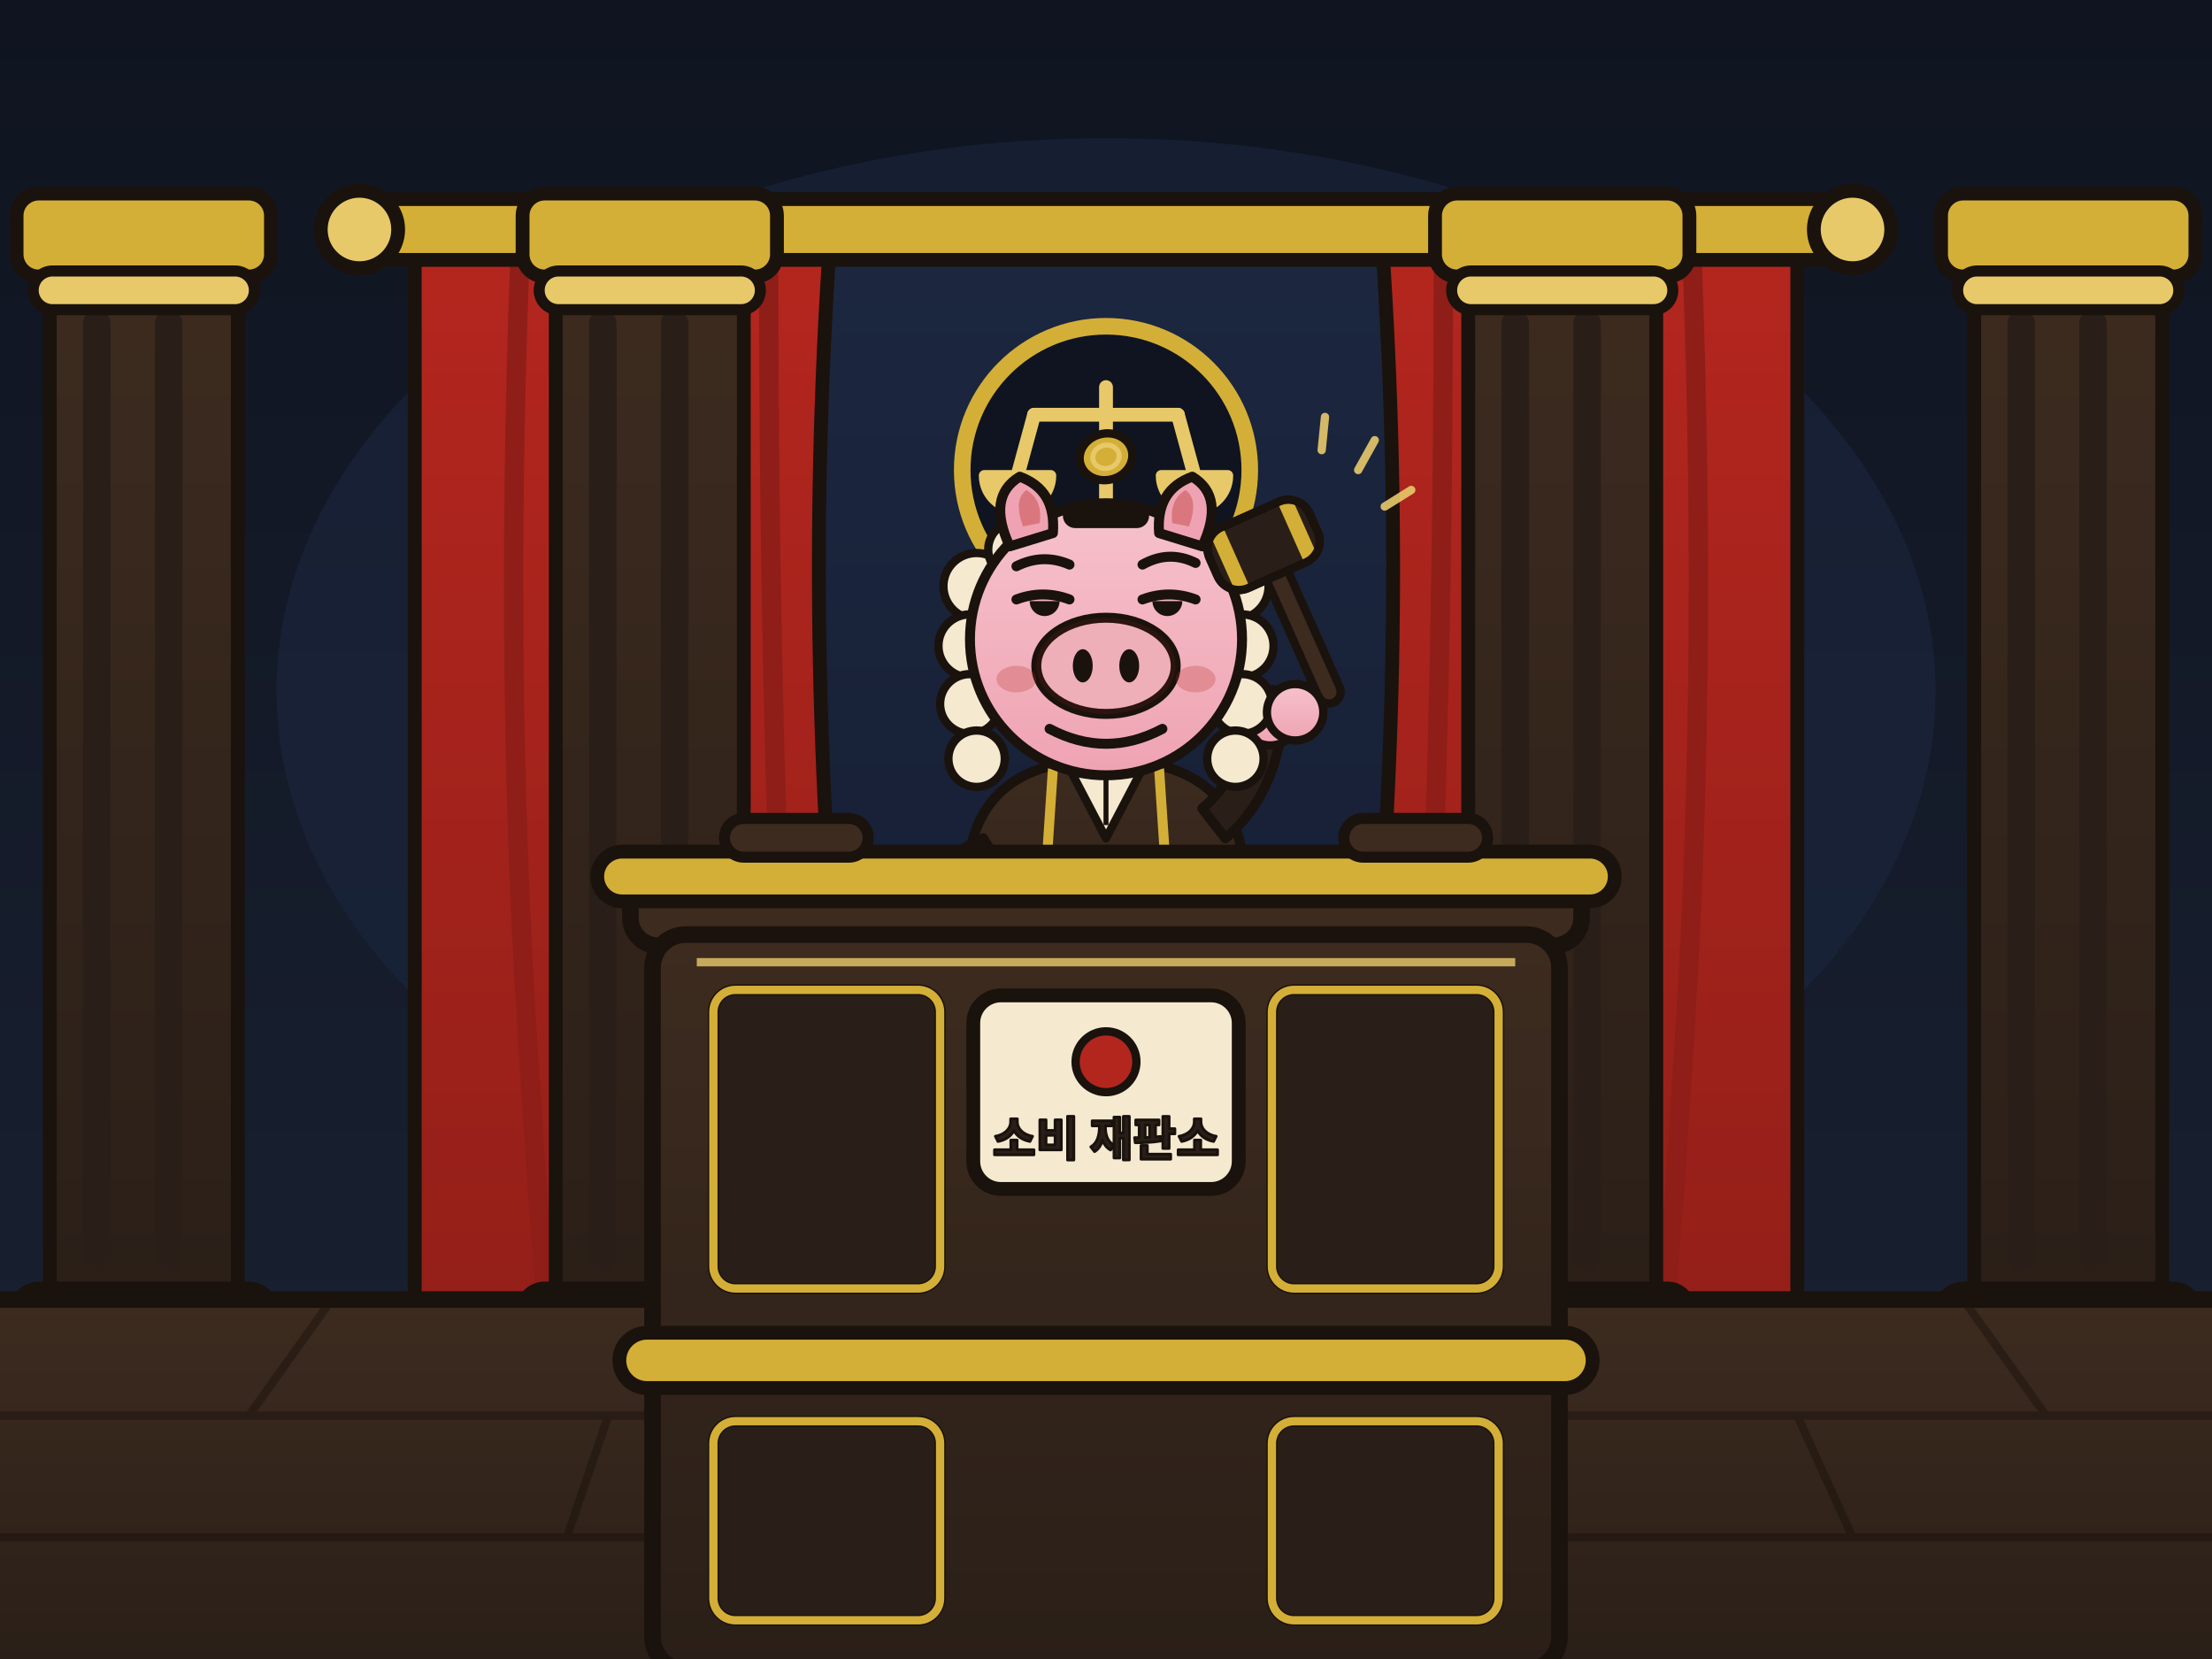
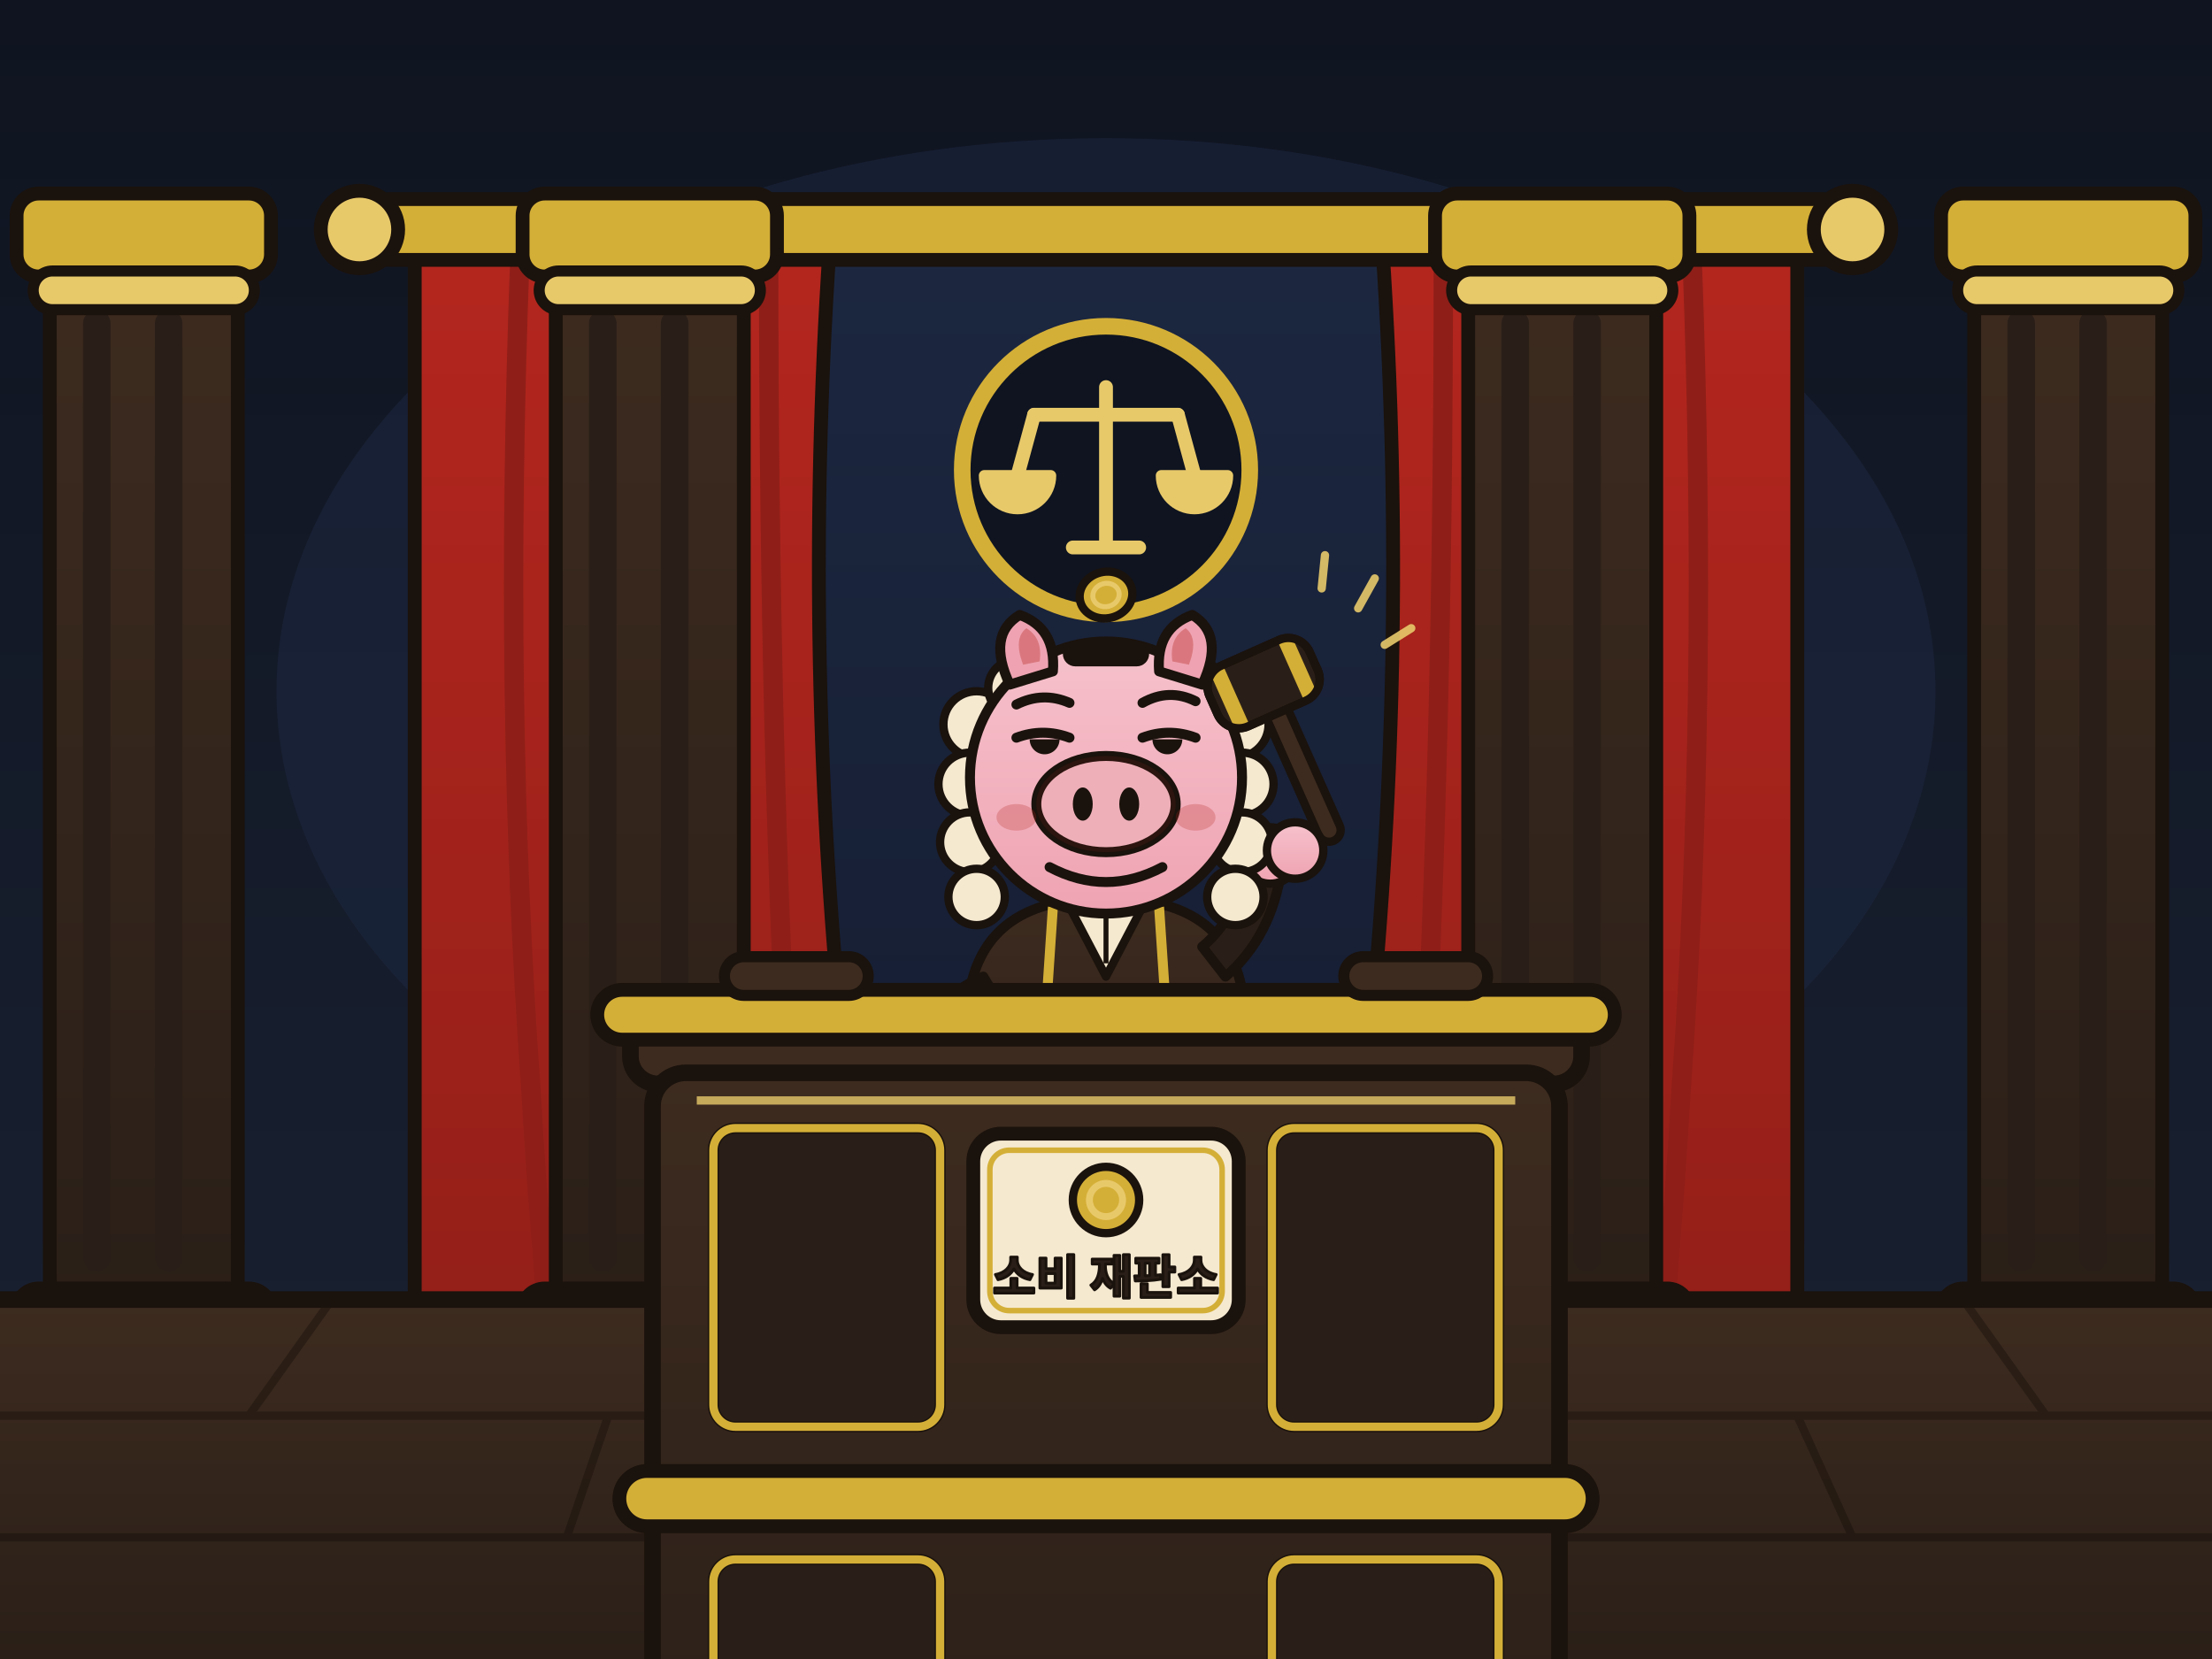
<svg xmlns="http://www.w3.org/2000/svg" viewBox="0 0 800 600" role="img" aria-label="소비 재판소 법정 배경 — 판사 착석">
  <defs>
    <linearGradient id="wallGrad" x1="0" y1="0" x2="0" y2="1">
      <stop offset="0" stop-color="#0f1420" />
      <stop offset="1" stop-color="#1a2233" />
    </linearGradient>
    <linearGradient id="curtainRed" x1="0" y1="0" x2="0" y2="1">
      <stop offset="0" stop-color="#b3261e" />
      <stop offset="1" stop-color="#8f1e18" />
    </linearGradient>
    <linearGradient id="curtainNavy" x1="0" y1="0" x2="0" y2="1">
      <stop offset="0" stop-color="#1c2740" />
      <stop offset="1" stop-color="#141c30" />
    </linearGradient>
    <linearGradient id="woodFront" x1="0" y1="0" x2="0" y2="1">
      <stop offset="0" stop-color="#3d2b1f" />
      <stop offset="1" stop-color="#2a1f18" />
    </linearGradient>
    <linearGradient id="floorGrad" x1="0" y1="0" x2="0" y2="1">
      <stop offset="0" stop-color="#3d2b1f" />
      <stop offset="1" stop-color="#2a1f18" />
    </linearGradient>
    <g id="curtainPanel">
      <path d="M0,0 h150 q-10,150 6,300 q8,80 24,150 L0,450 Z" fill="url(#curtainRed)" stroke="#1a120c" stroke-width="5" stroke-linejoin="round" />
      <path d="M38,4 q-6,160 4,300 q4,70 12,138" fill="none" stroke="#8f1e18" stroke-width="7" stroke-linecap="round" />
      <path d="M86,4 q-4,170 4,310 q3,60 10,128" fill="none" stroke="#8f1e18" stroke-width="7" stroke-linecap="round" />
      <path d="M128,4 q0,180 8,320 q3,55 12,118" fill="none" stroke="#8f1e18" stroke-width="7" stroke-linecap="round" />
      <path d="M96,330 q40,26 80,20 l-6,34 q-44,8 -86,-24 Z" fill="#d4af37" stroke="#1a120c" stroke-width="5" stroke-linejoin="round" />
    </g>
    <g id="column">
      <rect x="-34" y="96" width="68" height="380" rx="8" fill="url(#woodFront)" stroke="#1a120c" stroke-width="5" />
      <rect x="-22" y="112" width="10" height="348" rx="5" fill="#2a1f18" stroke="none" />
      <rect x="4" y="112" width="10" height="348" rx="5" fill="#2a1f18" stroke="none" />
      <rect x="-46" y="70" width="92" height="30" rx="8" fill="#d4af37" stroke="#1a120c" stroke-width="5" />
      <rect x="-40" y="98" width="80" height="14" rx="7" fill="#e8c96a" stroke="#1a120c" stroke-width="4" />
      <rect x="-46" y="466" width="92" height="26" rx="8" fill="#d4af37" stroke="#1a120c" stroke-width="5" />
    </g>
    <linearGradient id="bgGrad" x1="0" y1="0" x2="0" y2="1">
      <stop offset="0" stop-color="#0f1420" />
      <stop offset="1" stop-color="#1a2233" />
    </linearGradient>
    <linearGradient id="robeGrad" x1="0" y1="0" x2="0" y2="1">
      <stop offset="0" stop-color="#3d2b1f" />
      <stop offset="1" stop-color="#2a1f18" />
    </linearGradient>
    <linearGradient id="benchGrad" x1="0" y1="0" x2="0" y2="1">
      <stop offset="0" stop-color="#3d2b1f" />
      <stop offset="1" stop-color="#2a1f18" />
    </linearGradient>
    <linearGradient id="pigGrad" x1="0" y1="0" x2="0" y2="1">
      <stop offset="0" stop-color="#f6c2cc" />
      <stop offset="1" stop-color="#efa3b2" />
    </linearGradient>
  </defs>
  <rect x="0" y="0" width="800" height="600" fill="url(#wallGrad)" />
  <ellipse cx="400" cy="250" rx="300" ry="200" fill="#1c2740" opacity="0.55" />
  <rect x="150" y="86" width="500" height="380" fill="url(#curtainNavy)" stroke="#1a120c" stroke-width="5" />
  <use href="#curtainPanel" x="150" y="90" />
  <use href="#curtainPanel" x="-150" y="90" transform="scale(-1,1) translate(-500,0)" />
  <rect x="130" y="72" width="540" height="22" rx="11" fill="#d4af37" stroke="#1a120c" stroke-width="5" />
  <circle cx="130" cy="83" r="14" fill="#e8c96a" stroke="#1a120c" stroke-width="5" />
  <circle cx="670" cy="83" r="14" fill="#e8c96a" stroke="#1a120c" stroke-width="5" />
  <g stroke="#1a120c" stroke-width="4" stroke-linejoin="round">
    <circle cx="400" cy="170" r="52" fill="#0f1420" />
    <circle cx="400" cy="170" r="52" fill="none" stroke="#d4af37" stroke-width="6" />
    <g stroke="#e8c96a" stroke-width="5" fill="none" stroke-linecap="round">
      <line x1="400" y1="140" x2="400" y2="196" />
      <line x1="374" y1="150" x2="426" y2="150" />
      <line x1="374" y1="150" x2="368" y2="172" />
      <line x1="426" y1="150" x2="432" y2="172" />
      <path d="M356,172 h24 a12,12 0 0 1 -24,0 Z" fill="#e8c96a" stroke-width="4" />
      <path d="M420,172 h24 a12,12 0 0 1 -24,0 Z" fill="#e8c96a" stroke-width="4" />
      <line x1="388" y1="198" x2="412" y2="198" />
    </g>
  </g>
  <use href="#column" x="235" y="0" />
  <use href="#column" x="565" y="0" />
  <use href="#column" x="52" y="0" />
  <use href="#column" x="748" y="0" />
  <rect x="0" y="470" width="800" height="130" fill="url(#floorGrad)" />
  <line x1="0" y1="470" x2="800" y2="470" stroke="#1a120c" stroke-width="6" />
  <g stroke="#1a120c" stroke-width="3" opacity="0.5">
    <line x1="0" y1="512" x2="800" y2="512" />
    <line x1="0" y1="556" x2="800" y2="556" />
    <line x1="120" y1="470" x2="90" y2="512" />
    <line x1="330" y1="470" x2="315" y2="512" />
    <line x1="540" y1="470" x2="555" y2="512" />
    <line x1="710" y1="470" x2="740" y2="512" />
    <line x1="220" y1="512" x2="205" y2="556" />
    <line x1="470" y1="512" x2="485" y2="556" />
    <line x1="650" y1="512" x2="670" y2="556" />
  </g>
-   <g transform="translate(280,128) scale(0.6)">
-     <g stroke="#e8c96a" stroke-width="5" stroke-linecap="round" opacity="0.9">
-       <line x1="352" y1="70" x2="362" y2="52" />
-       <line x1="368" y1="92" x2="384" y2="82" />
-       <line x1="330" y1="58" x2="332" y2="38" />
+   <g transform="translate(0,50)">
+     <g transform="translate(280,128) scale(0.6)">
+       <g stroke="#e8c96a" stroke-width="5" stroke-linecap="round" opacity="0.9">
+         <line x1="352" y1="70" x2="362" y2="52" />
+         <line x1="368" y1="92" x2="384" y2="82" />
+         <line x1="330" y1="58" x2="332" y2="38" />
+       </g>
+       <path d="M110 400 L118 300 Q126 258 168 248 L232 248 Q274 258 282 300 L290 400 Z" fill="url(#robeGrad)" stroke="#1a120c" stroke-width="6" stroke-linejoin="round" />
+       <path d="M168 250 L158 400" stroke="#d4af37" stroke-width="6" fill="none" />
+       <path d="M232 250 L242 400" stroke="#d4af37" stroke-width="6" fill="none" />
+       <path d="M126 292 Q92 306 88 344 L104 352 Q112 322 138 312 Z" fill="#2a1f18" stroke="#1a120c" stroke-width="6" stroke-linejoin="round" />
+       <circle cx="97" cy="349" r="17" fill="url(#pigGrad)" stroke="#1a120c" stroke-width="5" />
+       <circle cx="83" cy="330" r="16" fill="#d4af37" stroke="#1a120c" stroke-width="5" />
+       <circle cx="83" cy="330" r="9" fill="none" stroke="#e8c96a" stroke-width="3" />
+       <path d="M272 292 Q300 268 306 226 L288 216 Q280 256 258 274 Z" fill="#2a1f18" stroke="#1a120c" stroke-width="6" stroke-linejoin="round" />
+       <circle cx="299" cy="219" r="17" fill="url(#pigGrad)" stroke="#1a120c" stroke-width="5" />
+       <path d="M178 250 L200 292 L222 250 Z" fill="#f5e9d0" stroke="#1a120c" stroke-width="5" stroke-linejoin="round" />
+       <line x1="200" y1="256" x2="200" y2="284" stroke="#1a120c" stroke-width="3" />
+       <g fill="#f5e9d0" stroke="#1a120c" stroke-width="5">
+         <circle cx="122" cy="140" r="20" />
+         <circle cx="118" cy="176" r="19" />
+         <circle cx="118" cy="211" r="18" />
+         <circle cx="122" cy="244" r="17" />
+         <circle cx="278" cy="140" r="20" />
+         <circle cx="282" cy="176" r="19" />
+         <circle cx="282" cy="211" r="18" />
+         <circle cx="278" cy="244" r="17" />
+         <circle cx="146" cy="118" r="17" />
+         <circle cx="254" cy="118" r="17" />
+       </g>
+       <circle cx="200" cy="172" r="82" fill="url(#pigGrad)" stroke="#1a120c" stroke-width="6" />
+       <path d="M142 116 Q128 86 148 74 Q170 82 168 108 Z" fill="#efa3b2" stroke="#1a120c" stroke-width="6" stroke-linejoin="round" />
+       <path d="M258 116 Q272 86 252 74 Q230 82 232 108 Z" fill="#efa3b2" stroke="#1a120c" stroke-width="6" stroke-linejoin="round" />
+       <path d="M150 104 Q144 88 152 82 Q162 88 160 102 Z" fill="#b3261e" opacity="0.35" />
+       <path d="M250 104 Q256 88 248 82 Q238 88 240 102 Z" fill="#b3261e" opacity="0.35" />
+       <rect x="176" y="92" width="48" height="11" rx="5.5" fill="#1a120c" />
+       <rect x="176" y="92" width="48" height="11" rx="5.5" fill="none" stroke="#1a120c" stroke-width="4" />
+       <g transform="rotate(-14 200 62)">
+         <ellipse cx="200" cy="62" rx="16" ry="14" fill="#d4af37" stroke="#1a120c" stroke-width="5" />
+         <ellipse cx="200" cy="62" rx="8" ry="7" fill="none" stroke="#e8c96a" stroke-width="3" />
+       </g>
+       <g stroke="#1a120c" stroke-linecap="round" fill="none">
+         <path d="M146 148 Q162 142 178 148" stroke-width="6" />
+         <path d="M222 148 Q238 142 254 148" stroke-width="6" />
+       </g>
+       <path d="M154 149 A9 9 0 0 0 172 149 Z" fill="#1a120c" />
+       <path d="M228 149 A9 9 0 0 0 246 149 Z" fill="#1a120c" />
+       <path d="M146 128 Q162 120 178 127" stroke="#1a120c" stroke-width="6" stroke-linecap="round" fill="none" />
+       <path d="M222 127 Q238 118 254 126" stroke="#1a120c" stroke-width="6" stroke-linecap="round" fill="none" />
+       <ellipse cx="200" cy="188" rx="42" ry="29" fill="#f6c2cc" stroke="#1a120c" stroke-width="6" />
+       <ellipse cx="200" cy="188" rx="42" ry="29" fill="#b3261e" opacity="0.12" />
+       <ellipse cx="186" cy="188" rx="6" ry="10" fill="#1a120c" />
+       <ellipse cx="214" cy="188" rx="6" ry="10" fill="#1a120c" />
+       <path d="M166 226 Q200 244 234 226" stroke="#1a120c" stroke-width="6" stroke-linecap="round" fill="none" />
+       <ellipse cx="146" cy="196" rx="12" ry="8" fill="#b3261e" opacity="0.25" />
+       <ellipse cx="254" cy="196" rx="12" ry="8" fill="#b3261e" opacity="0.25" />
+       <g transform="translate(14 -6) rotate(-24 305 175)">
+         <rect x="298" y="130" width="14" height="90" rx="7" fill="#3d2b1f" stroke="#1a120c" stroke-width="5" />
+         <rect x="272" y="96" width="66" height="40" rx="14" fill="#2a1f18" stroke="#1a120c" stroke-width="5" />
+         <rect x="278" y="96" width="9" height="40" fill="#d4af37" />
+         <rect x="323" y="96" width="9" height="40" fill="#d4af37" />
+         <rect x="272" y="96" width="66" height="40" rx="14" fill="none" stroke="#1a120c" stroke-width="5" />
+       </g>
+       <circle cx="314" cy="216" r="17" fill="url(#pigGrad)" stroke="#1a120c" stroke-width="5" />
    </g>
-     <path d="M110 400 L118 300 Q126 258 168 248 L232 248 Q274 258 282 300 L290 400 Z" fill="url(#robeGrad)" stroke="#1a120c" stroke-width="6" stroke-linejoin="round" />
-     <path d="M168 250 L158 400" stroke="#d4af37" stroke-width="6" fill="none" />
-     <path d="M232 250 L242 400" stroke="#d4af37" stroke-width="6" fill="none" />
-     <path d="M126 292 Q92 306 88 344 L104 352 Q112 322 138 312 Z" fill="#2a1f18" stroke="#1a120c" stroke-width="6" stroke-linejoin="round" />
-     <circle cx="97" cy="349" r="17" fill="url(#pigGrad)" stroke="#1a120c" stroke-width="5" />
-     <circle cx="83" cy="330" r="16" fill="#d4af37" stroke="#1a120c" stroke-width="5" />
-     <circle cx="83" cy="330" r="9" fill="none" stroke="#e8c96a" stroke-width="3" />
-     <path d="M272 292 Q300 268 306 226 L288 216 Q280 256 258 274 Z" fill="#2a1f18" stroke="#1a120c" stroke-width="6" stroke-linejoin="round" />
-     <circle cx="299" cy="219" r="17" fill="url(#pigGrad)" stroke="#1a120c" stroke-width="5" />
-     <path d="M178 250 L200 292 L222 250 Z" fill="#f5e9d0" stroke="#1a120c" stroke-width="5" stroke-linejoin="round" />
-     <line x1="200" y1="256" x2="200" y2="284" stroke="#1a120c" stroke-width="3" />
-     <g fill="#f5e9d0" stroke="#1a120c" stroke-width="5">
-       <circle cx="122" cy="140" r="20" />
-       <circle cx="118" cy="176" r="19" />
-       <circle cx="118" cy="211" r="18" />
-       <circle cx="122" cy="244" r="17" />
-       <circle cx="278" cy="140" r="20" />
-       <circle cx="282" cy="176" r="19" />
-       <circle cx="282" cy="211" r="18" />
-       <circle cx="278" cy="244" r="17" />
-       <circle cx="146" cy="118" r="17" />
-       <circle cx="254" cy="118" r="17" />
+     <g stroke="#1a120c" stroke-linejoin="round">
+       <rect x="228" y="316" width="344" height="26" rx="10" fill="#3d2b1f" stroke-width="6" />
+       <rect x="216" y="308" width="368" height="18" rx="9" fill="#d4af37" stroke-width="5" />
+       <rect x="236" y="338" width="328" height="266" rx="12" fill="url(#woodFront)" stroke-width="6" />
+       <rect x="258" y="358" width="82" height="108" rx="8" fill="#2a1f18" stroke-width="4" />
+       <rect x="460" y="358" width="82" height="108" rx="8" fill="#2a1f18" stroke-width="4" />
+       <rect x="258" y="358" width="82" height="108" rx="8" fill="none" stroke="#d4af37" stroke-width="3" />
+       <rect x="460" y="358" width="82" height="108" rx="8" fill="none" stroke="#d4af37" stroke-width="3" />
+       <rect x="352" y="360" width="96" height="70" rx="10" fill="#f5e9d0" stroke-width="5" />
+       <rect x="358" y="366" width="84" height="58" rx="7" fill="none" stroke="#d4af37" stroke-width="2" />
+       <circle cx="400" cy="384" r="12" fill="#d4af37" stroke-width="3" />
+       <circle cx="400" cy="384" r="6" fill="none" stroke="#e8c96a" stroke-width="2.5" />
+       <text x="400" y="418" text-anchor="middle" font-family="sans-serif" font-size="17" font-weight="700" fill="#2a1f18">소비 재판소</text>
+       <rect x="224" y="482" width="352" height="20" rx="10" fill="#d4af37" stroke-width="5" />
+       <rect x="258" y="514" width="82" height="72" rx="8" fill="#2a1f18" stroke-width="4" />
+       <rect x="460" y="514" width="82" height="72" rx="8" fill="#2a1f18" stroke-width="4" />
+       <rect x="258" y="514" width="82" height="72" rx="8" fill="none" stroke="#d4af37" stroke-width="3" />
+       <rect x="460" y="514" width="82" height="72" rx="8" fill="none" stroke="#d4af37" stroke-width="3" />
    </g>
-     <circle cx="200" cy="172" r="82" fill="url(#pigGrad)" stroke="#1a120c" stroke-width="6" />
-     <path d="M142 116 Q128 86 148 74 Q170 82 168 108 Z" fill="#efa3b2" stroke="#1a120c" stroke-width="6" stroke-linejoin="round" />
-     <path d="M258 116 Q272 86 252 74 Q230 82 232 108 Z" fill="#efa3b2" stroke="#1a120c" stroke-width="6" stroke-linejoin="round" />
-     <path d="M150 104 Q144 88 152 82 Q162 88 160 102 Z" fill="#b3261e" opacity="0.35" />
-     <path d="M250 104 Q256 88 248 82 Q238 88 240 102 Z" fill="#b3261e" opacity="0.35" />
-     <rect x="176" y="92" width="48" height="11" rx="5.5" fill="#1a120c" />
-     <rect x="176" y="92" width="48" height="11" rx="5.5" fill="none" stroke="#1a120c" stroke-width="4" />
-     <g transform="rotate(-14 200 62)">
-       <ellipse cx="200" cy="62" rx="16" ry="14" fill="#d4af37" stroke="#1a120c" stroke-width="5" />
-       <ellipse cx="200" cy="62" rx="8" ry="7" fill="none" stroke="#e8c96a" stroke-width="3" />
+     <line x1="252" y1="348" x2="548" y2="348" stroke="#e8c96a" stroke-width="3" opacity="0.8" />
+     <g stroke="#1a120c" stroke-width="4" stroke-linejoin="round">
+       <rect x="262" y="296" width="52" height="14" rx="7" fill="#3d2b1f" />
+       <rect x="486" y="296" width="52" height="14" rx="7" fill="#3d2b1f" />
    </g>
-     <g stroke="#1a120c" stroke-linecap="round" fill="none">
-       <path d="M146 148 Q162 142 178 148" stroke-width="6" />
-       <path d="M222 148 Q238 142 254 148" stroke-width="6" />
-     </g>
-     <path d="M154 149 A9 9 0 0 0 172 149 Z" fill="#1a120c" />
-     <path d="M228 149 A9 9 0 0 0 246 149 Z" fill="#1a120c" />
-     <path d="M146 128 Q162 120 178 127" stroke="#1a120c" stroke-width="6" stroke-linecap="round" fill="none" />
-     <path d="M222 127 Q238 118 254 126" stroke="#1a120c" stroke-width="6" stroke-linecap="round" fill="none" />
-     <ellipse cx="200" cy="188" rx="42" ry="29" fill="#f6c2cc" stroke="#1a120c" stroke-width="6" />
-     <ellipse cx="200" cy="188" rx="42" ry="29" fill="#b3261e" opacity="0.12" />
-     <ellipse cx="186" cy="188" rx="6" ry="10" fill="#1a120c" />
-     <ellipse cx="214" cy="188" rx="6" ry="10" fill="#1a120c" />
-     <path d="M166 226 Q200 244 234 226" stroke="#1a120c" stroke-width="6" stroke-linecap="round" fill="none" />
-     <ellipse cx="146" cy="196" rx="12" ry="8" fill="#b3261e" opacity="0.25" />
-     <ellipse cx="254" cy="196" rx="12" ry="8" fill="#b3261e" opacity="0.25" />
-     <g transform="translate(14 -6) rotate(-24 305 175)">
-       <rect x="298" y="130" width="14" height="90" rx="7" fill="#3d2b1f" stroke="#1a120c" stroke-width="5" />
-       <rect x="272" y="96" width="66" height="40" rx="14" fill="#2a1f18" stroke="#1a120c" stroke-width="5" />
-       <rect x="278" y="96" width="9" height="40" fill="#d4af37" />
-       <rect x="323" y="96" width="9" height="40" fill="#d4af37" />
-       <rect x="272" y="96" width="66" height="40" rx="14" fill="none" stroke="#1a120c" stroke-width="5" />
-     </g>
-     <circle cx="314" cy="216" r="17" fill="url(#pigGrad)" stroke="#1a120c" stroke-width="5" />
-   </g>
-   <g stroke="#1a120c" stroke-linejoin="round">
-     <rect x="228" y="316" width="344" height="26" rx="10" fill="#3d2b1f" stroke-width="6" />
-     <rect x="216" y="308" width="368" height="18" rx="9" fill="#d4af37" stroke-width="5" />
-     <rect x="236" y="338" width="328" height="266" rx="12" fill="url(#woodFront)" stroke-width="6" />
-     <rect x="258" y="358" width="82" height="108" rx="8" fill="#2a1f18" stroke-width="4" />
-     <rect x="460" y="358" width="82" height="108" rx="8" fill="#2a1f18" stroke-width="4" />
-     <rect x="258" y="358" width="82" height="108" rx="8" fill="none" stroke="#d4af37" stroke-width="3" />
-     <rect x="460" y="358" width="82" height="108" rx="8" fill="none" stroke="#d4af37" stroke-width="3" />
-     <rect x="352" y="360" width="96" height="70" rx="10" fill="#f5e9d0" stroke-width="5" />
-     <circle cx="400" cy="384" r="11" fill="#b3261e" stroke-width="3" />
-     <text x="400" y="418" text-anchor="middle" font-family="sans-serif" font-size="17" font-weight="700" fill="#2a1f18">소비 재판소</text>
-     <rect x="224" y="482" width="352" height="20" rx="10" fill="#d4af37" stroke-width="5" />
-     <rect x="258" y="514" width="82" height="72" rx="8" fill="#2a1f18" stroke-width="4" />
-     <rect x="460" y="514" width="82" height="72" rx="8" fill="#2a1f18" stroke-width="4" />
-     <rect x="258" y="514" width="82" height="72" rx="8" fill="none" stroke="#d4af37" stroke-width="3" />
-     <rect x="460" y="514" width="82" height="72" rx="8" fill="none" stroke="#d4af37" stroke-width="3" />
-   </g>
-   <line x1="252" y1="348" x2="548" y2="348" stroke="#e8c96a" stroke-width="3" opacity="0.8" />
-   <g stroke="#1a120c" stroke-width="4" stroke-linejoin="round">
-     <rect x="262" y="296" width="52" height="14" rx="7" fill="#3d2b1f" />
-     <rect x="486" y="296" width="52" height="14" rx="7" fill="#3d2b1f" />
  </g>
</svg>
